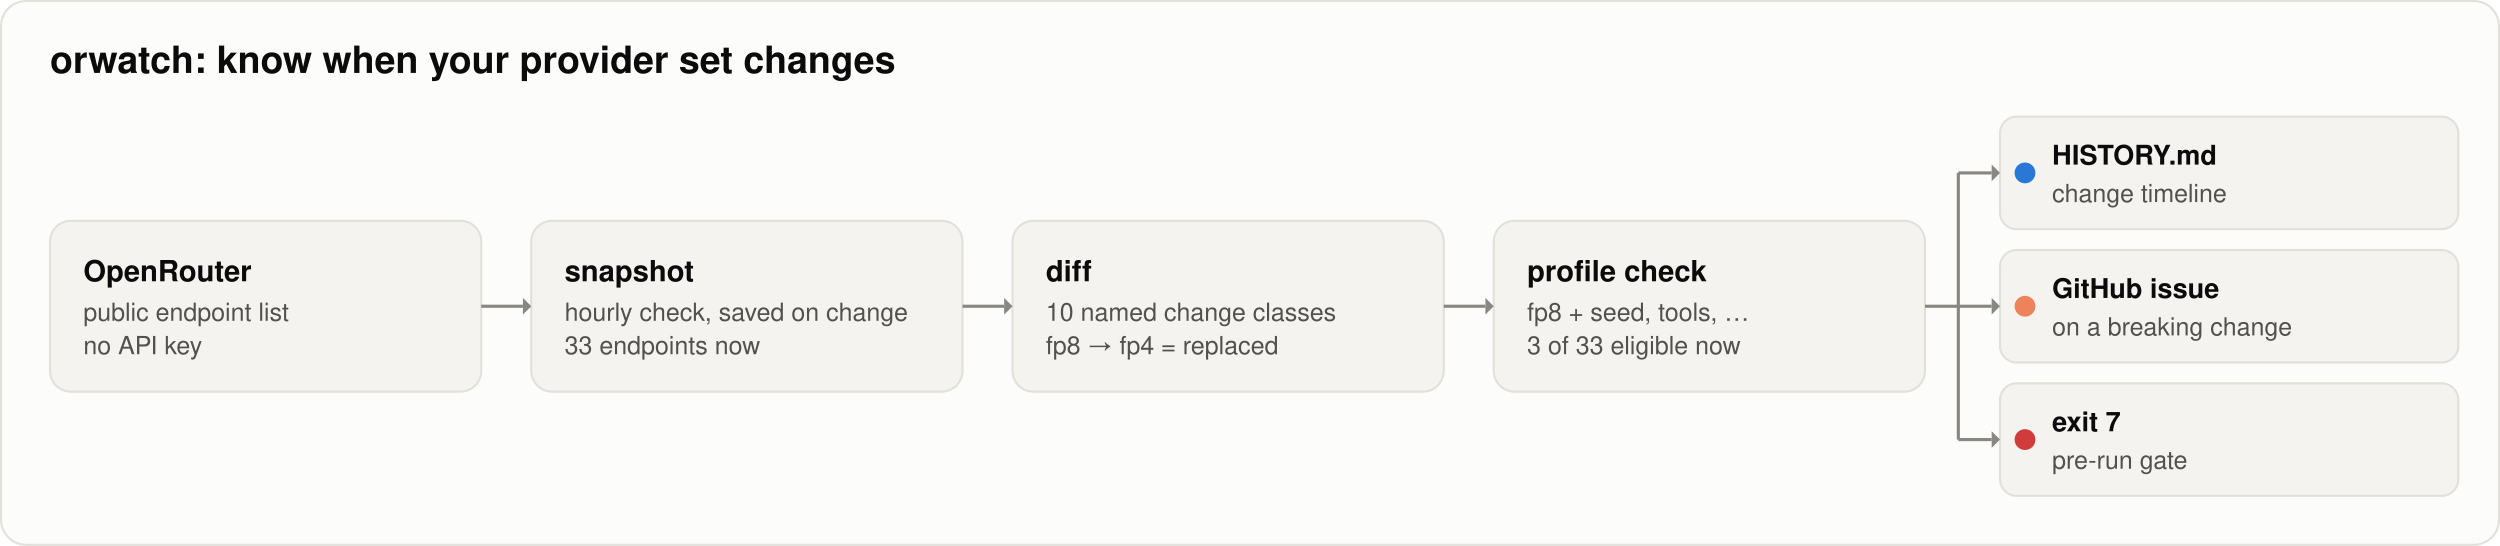
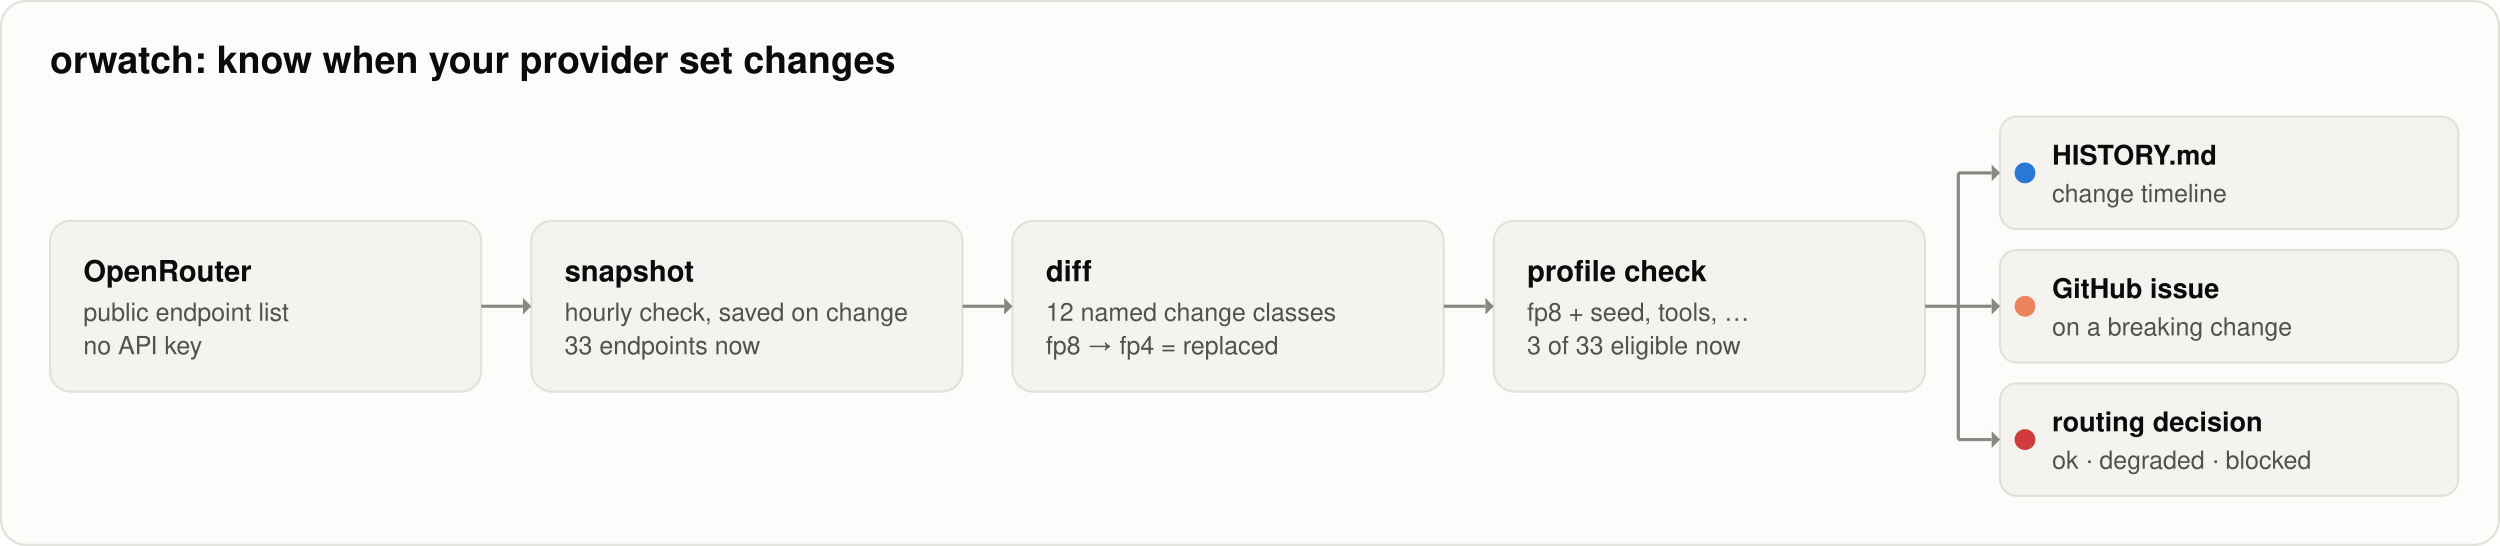
<svg xmlns="http://www.w3.org/2000/svg" width="1200" height="262" viewBox="0 0 1200 262" role="img" aria-labelledby="title desc">
  <rect x="0.5" y="0.5" width="1199" height="261" rx="12" fill="#fcfcfb" stroke="#e1e0d9" />
  <text x="24" y="35" fill="#0b0b0b" font-family="system-ui, -apple-system, 'Segoe UI', Helvetica, Arial, sans-serif" font-size="18px" font-weight="600" text-anchor="start">orwatch: know when your provider set changes</text>
  <rect x="24" y="106" width="207" height="82" rx="10" fill="#f4f3ef" stroke="#e1e0d9" stroke-width="1" />
  <text x="40" y="135" fill="#0b0b0b" font-family="system-ui, -apple-system, 'Segoe UI', Helvetica, Arial, sans-serif" font-size="14px" font-weight="600" text-anchor="start">OpenRouter</text>
  <text x="40" y="154" fill="#52514e" font-family="system-ui, -apple-system, 'Segoe UI', Helvetica, Arial, sans-serif" font-size="12px" font-weight="400" text-anchor="start">public endpoint list</text>
  <text x="40" y="170" fill="#52514e" font-family="system-ui, -apple-system, 'Segoe UI', Helvetica, Arial, sans-serif" font-size="12px" font-weight="400" text-anchor="start">no API key</text>
  <rect x="255" y="106" width="207" height="82" rx="10" fill="#f4f3ef" stroke="#e1e0d9" stroke-width="1" />
  <text x="271" y="135" fill="#0b0b0b" font-family="system-ui, -apple-system, 'Segoe UI', Helvetica, Arial, sans-serif" font-size="14px" font-weight="600" text-anchor="start">snapshot</text>
  <text x="271" y="154" fill="#52514e" font-family="system-ui, -apple-system, 'Segoe UI', Helvetica, Arial, sans-serif" font-size="12px" font-weight="400" text-anchor="start">hourly check, saved on change</text>
  <text x="271" y="170" fill="#52514e" font-family="system-ui, -apple-system, 'Segoe UI', Helvetica, Arial, sans-serif" font-size="12px" font-weight="400" text-anchor="start">33 endpoints now</text>
  <rect x="486" y="106" width="207" height="82" rx="10" fill="#f4f3ef" stroke="#e1e0d9" stroke-width="1" />
  <text x="502" y="135" fill="#0b0b0b" font-family="system-ui, -apple-system, 'Segoe UI', Helvetica, Arial, sans-serif" font-size="14px" font-weight="600" text-anchor="start">diff</text>
-   <text x="502" y="154" fill="#52514e" font-family="system-ui, -apple-system, 'Segoe UI', Helvetica, Arial, sans-serif" font-size="12px" font-weight="400" text-anchor="start">10 named change classes</text>
+   <text x="502" y="154" fill="#52514e" font-family="system-ui, -apple-system, 'Segoe UI', Helvetica, Arial, sans-serif" font-size="12px" font-weight="400" text-anchor="start">12 named change classes</text>
  <text x="502" y="170" fill="#52514e" font-family="system-ui, -apple-system, 'Segoe UI', Helvetica, Arial, sans-serif" font-size="12px" font-weight="400" text-anchor="start">fp8 → fp4 = replaced</text>
  <rect x="717" y="106" width="207" height="82" rx="10" fill="#f4f3ef" stroke="#e1e0d9" stroke-width="1" />
  <text x="733" y="135" fill="#0b0b0b" font-family="system-ui, -apple-system, 'Segoe UI', Helvetica, Arial, sans-serif" font-size="14px" font-weight="600" text-anchor="start">profile check</text>
  <text x="733" y="154" fill="#52514e" font-family="system-ui, -apple-system, 'Segoe UI', Helvetica, Arial, sans-serif" font-size="12px" font-weight="400" text-anchor="start">fp8 + seed, tools, …</text>
  <text x="733" y="170" fill="#52514e" font-family="system-ui, -apple-system, 'Segoe UI', Helvetica, Arial, sans-serif" font-size="12px" font-weight="400" text-anchor="start">3 of 33 eligible now</text>
  <line x1="231" y1="147" x2="251" y2="147" stroke="#898781" stroke-width="1.5" />
  <path d="M 251 143 L 255 147 L 251 151 Z" fill="#898781" />
  <line x1="462" y1="147" x2="482" y2="147" stroke="#898781" stroke-width="1.5" />
  <path d="M 482 143 L 486 147 L 482 151 Z" fill="#898781" />
  <line x1="693" y1="147" x2="713" y2="147" stroke="#898781" stroke-width="1.5" />
  <path d="M 713 143 L 717 147 L 713 151 Z" fill="#898781" />
  <path d="M 924 147 H 940 M 940 83 V 211" fill="none" stroke="#898781" stroke-width="1.5" />
  <rect x="960" y="56" width="220" height="54" rx="8" fill="#f4f3ef" stroke="#e1e0d9" stroke-width="1" />
  <line x1="940" y1="83" x2="956" y2="83" stroke="#898781" stroke-width="1.5" />
  <path d="M 956 79 L 960 83 L 956 87 Z" fill="#898781" />
  <circle cx="972" cy="83" r="5" fill="#2a78d6" />
  <text x="985" y="79" fill="#0b0b0b" font-family="system-ui, -apple-system, 'Segoe UI', Helvetica, Arial, sans-serif" font-size="13px" font-weight="600" text-anchor="start">HISTORY.md</text>
  <text x="985" y="97" fill="#52514e" font-family="system-ui, -apple-system, 'Segoe UI', Helvetica, Arial, sans-serif" font-size="12px" font-weight="400" text-anchor="start">change timeline</text>
  <rect x="960" y="120" width="220" height="54" rx="8" fill="#f4f3ef" stroke="#e1e0d9" stroke-width="1" />
  <line x1="940" y1="147" x2="956" y2="147" stroke="#898781" stroke-width="1.5" />
  <path d="M 956 143 L 960 147 L 956 151 Z" fill="#898781" />
  <circle cx="972" cy="147" r="5" fill="#ec835a" />
  <text x="985" y="143" fill="#0b0b0b" font-family="system-ui, -apple-system, 'Segoe UI', Helvetica, Arial, sans-serif" font-size="13px" font-weight="600" text-anchor="start">GitHub issue</text>
  <text x="985" y="161" fill="#52514e" font-family="system-ui, -apple-system, 'Segoe UI', Helvetica, Arial, sans-serif" font-size="12px" font-weight="400" text-anchor="start">on a breaking change</text>
  <rect x="960" y="184" width="220" height="54" rx="8" fill="#f4f3ef" stroke="#e1e0d9" stroke-width="1" />
  <line x1="940" y1="211" x2="956" y2="211" stroke="#898781" stroke-width="1.5" />
  <path d="M 956 207 L 960 211 L 956 215 Z" fill="#898781" />
  <circle cx="972" cy="211" r="5" fill="#d03b3b" />
-   <text x="985" y="207" fill="#0b0b0b" font-family="system-ui, -apple-system, 'Segoe UI', Helvetica, Arial, sans-serif" font-size="13px" font-weight="600" text-anchor="start">exit 7</text>
-   <text x="985" y="225" fill="#52514e" font-family="system-ui, -apple-system, 'Segoe UI', Helvetica, Arial, sans-serif" font-size="12px" font-weight="400" text-anchor="start">pre-run gate</text>
+   <text x="985" y="207" fill="#0b0b0b" font-family="system-ui, -apple-system, 'Segoe UI', Helvetica, Arial, sans-serif" font-size="13px" font-weight="600" text-anchor="start">routing decision</text>
+   <text x="985" y="225" fill="#52514e" font-family="system-ui, -apple-system, 'Segoe UI', Helvetica, Arial, sans-serif" font-size="12px" font-weight="400" text-anchor="start">ok · degraded · blocked</text>
</svg>
